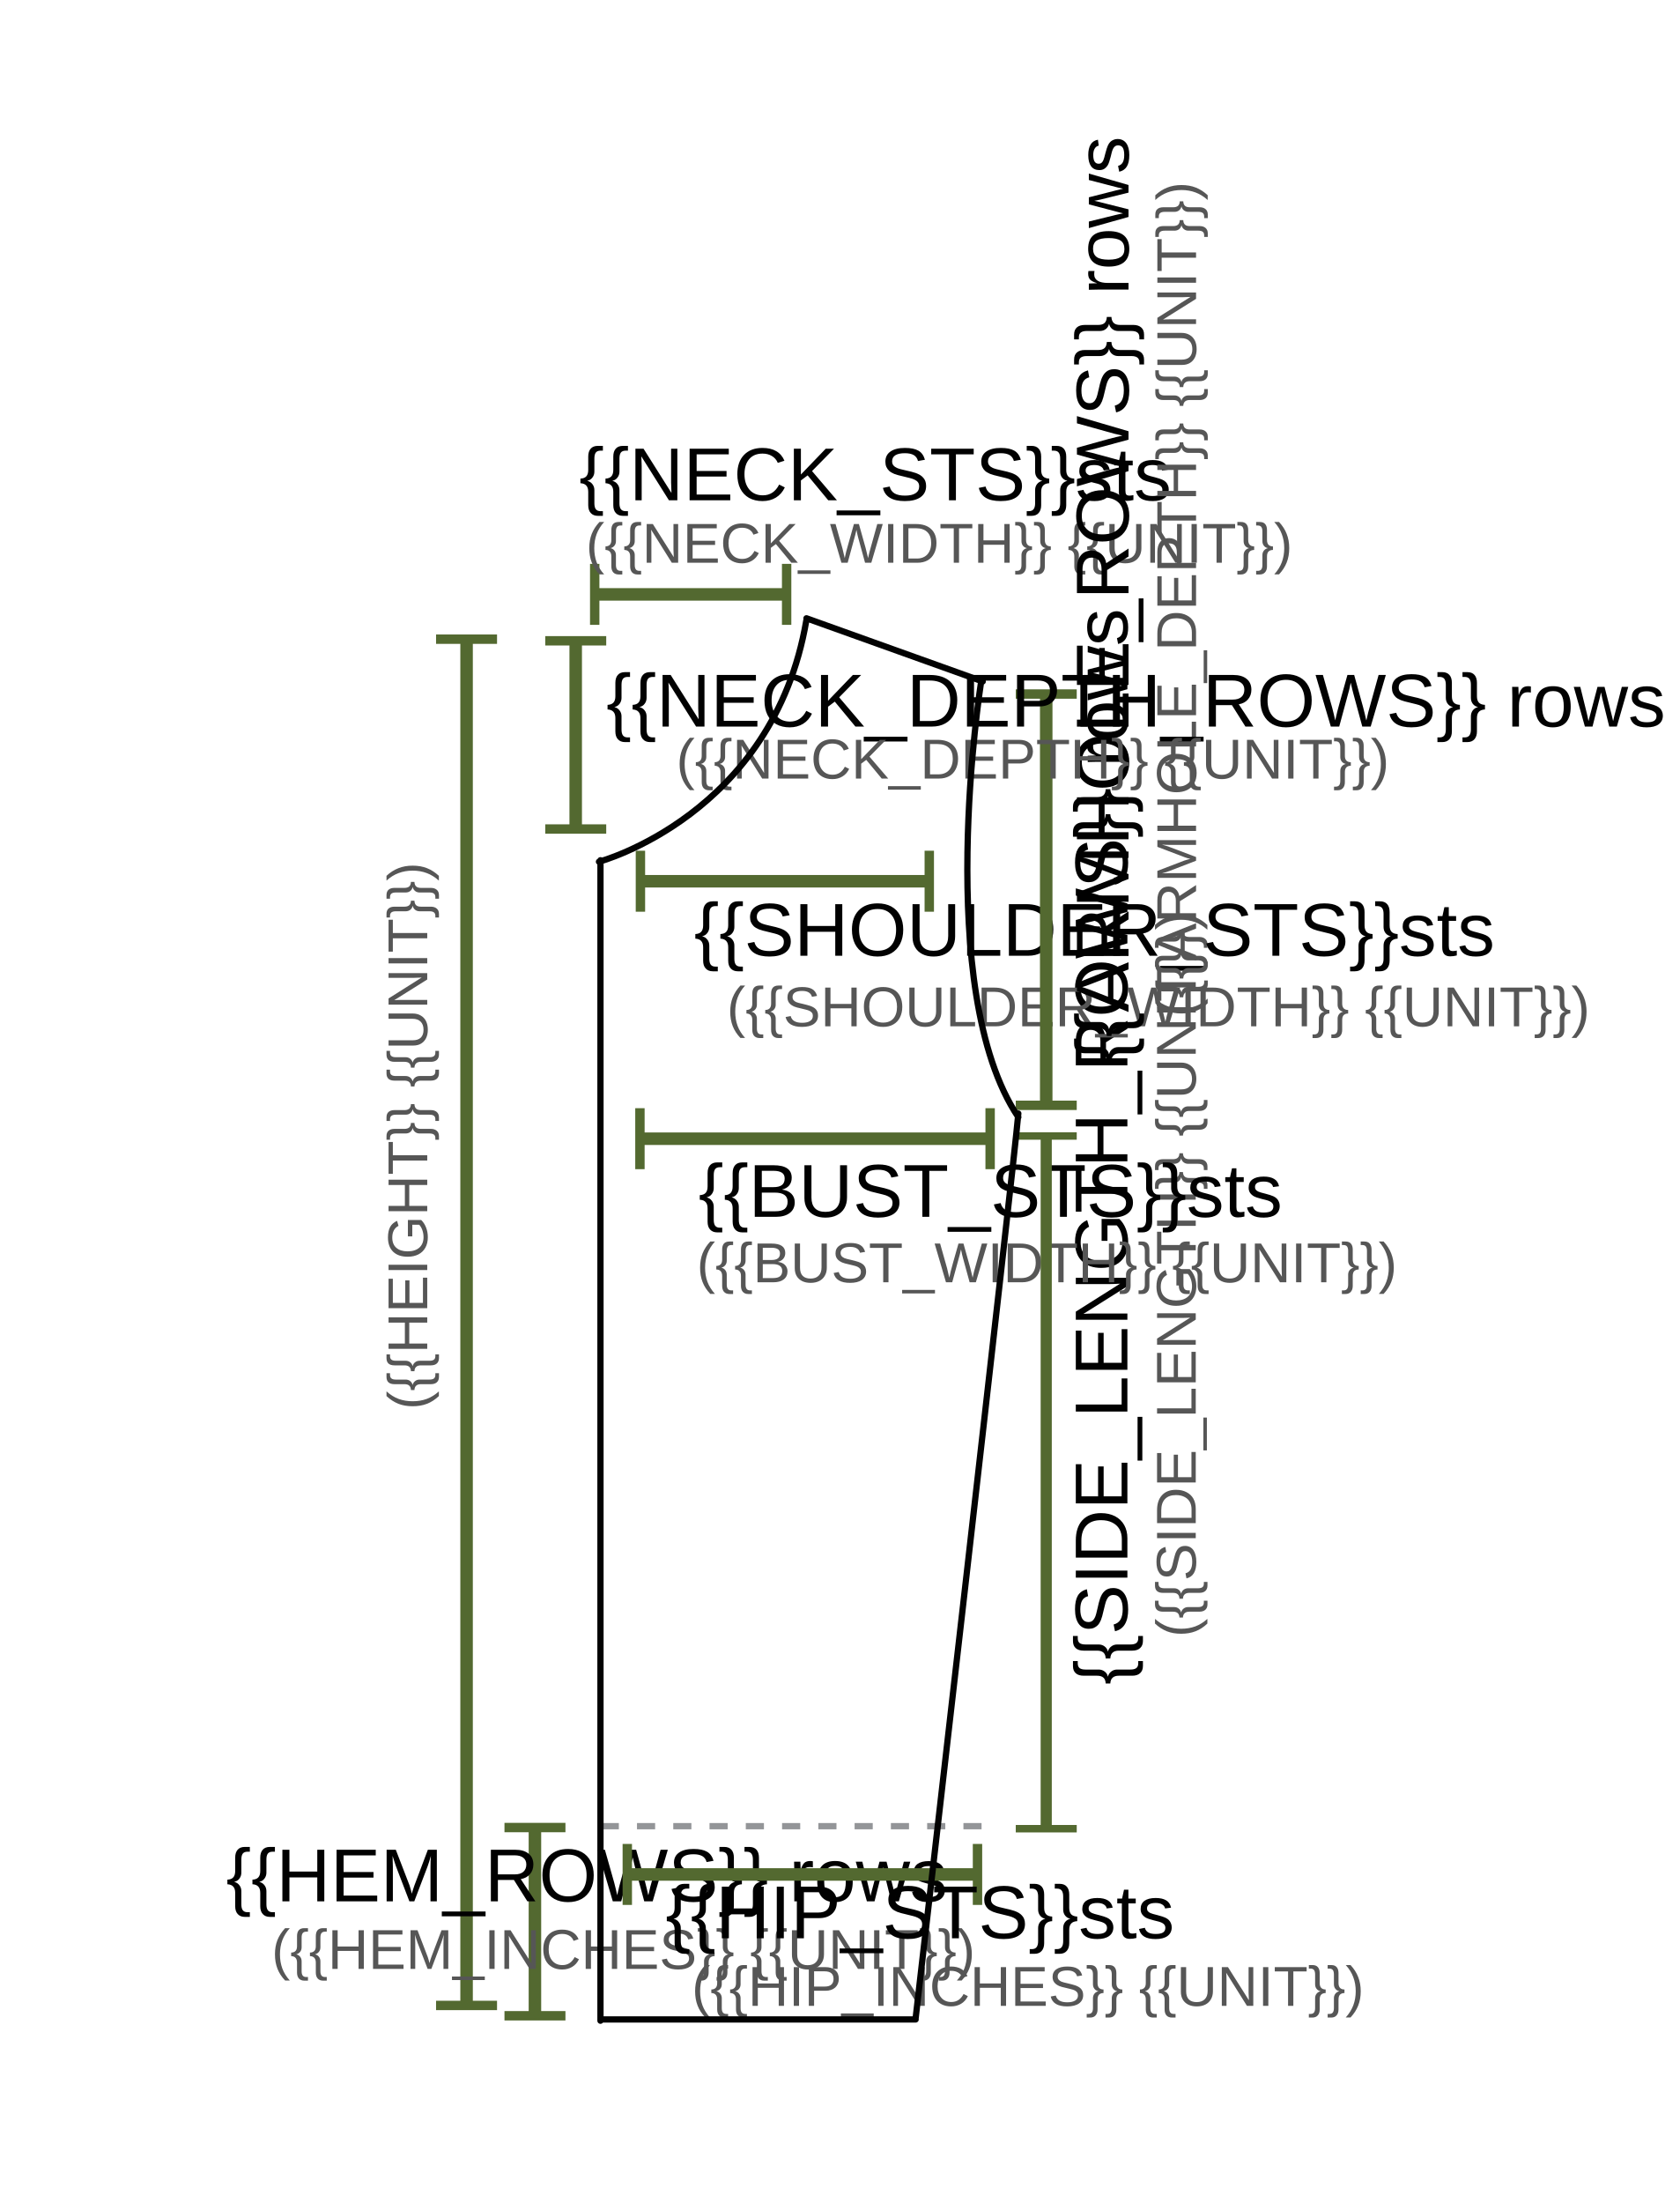
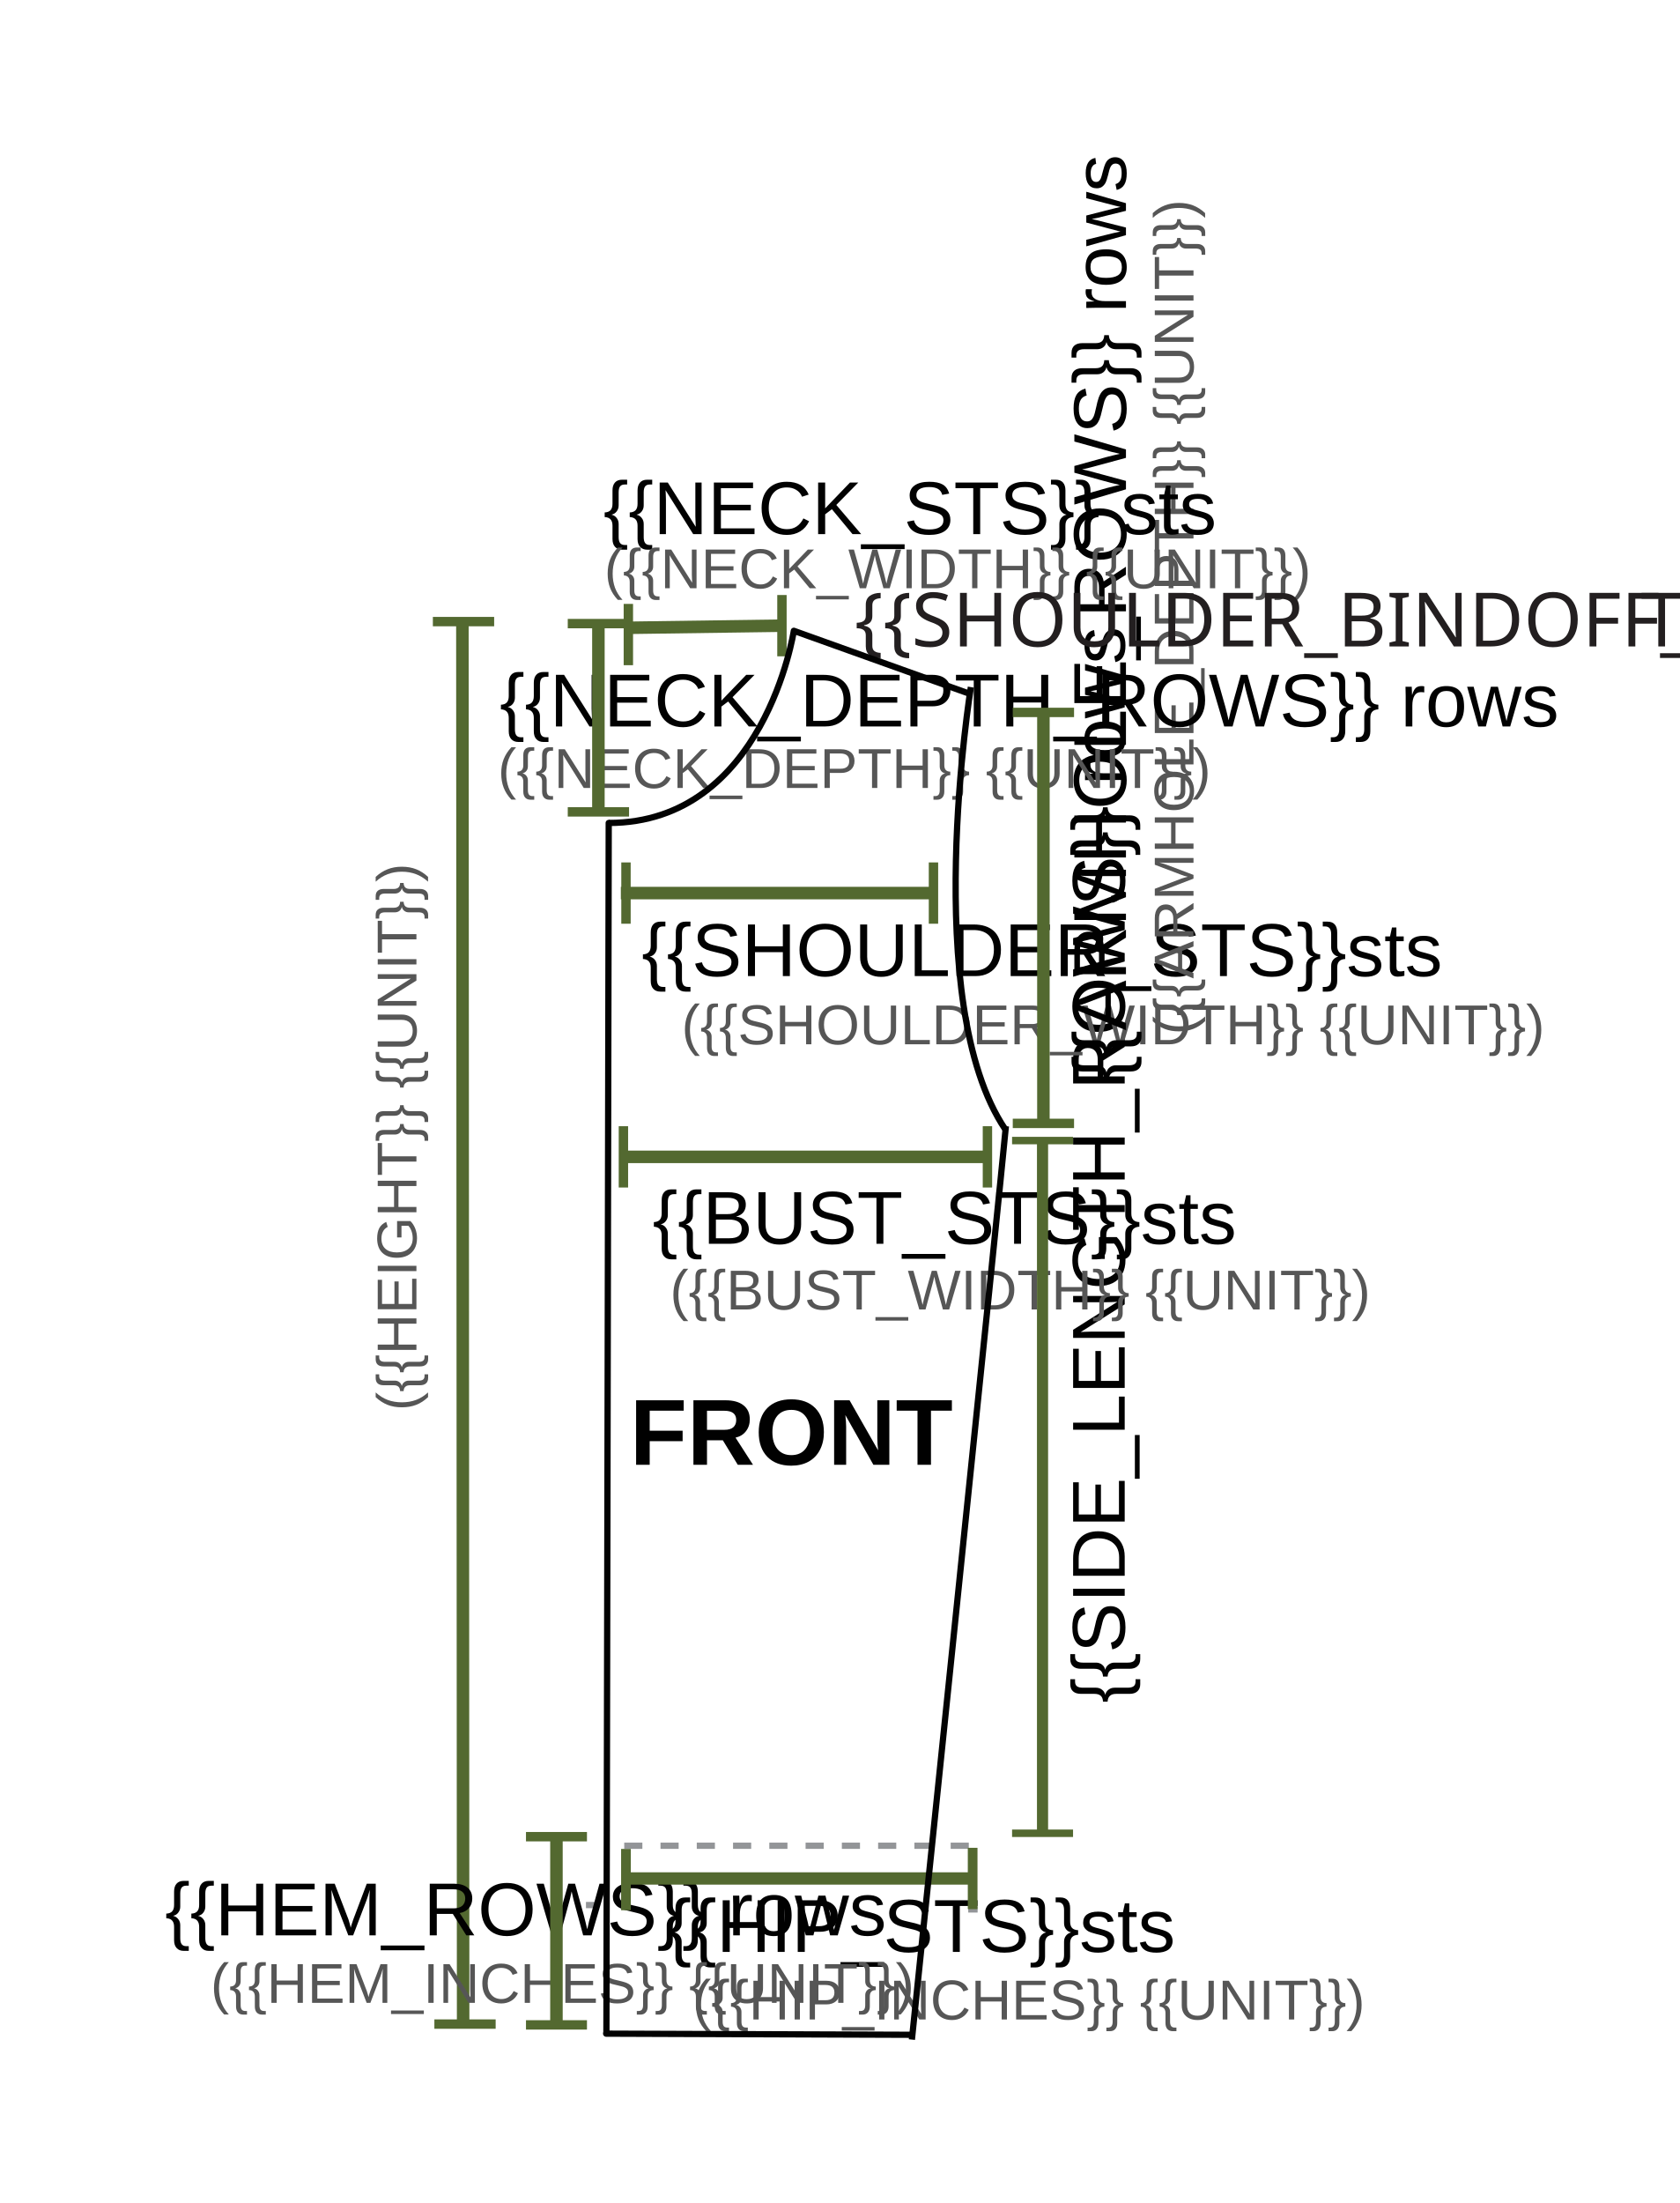
- <svg xmlns="http://www.w3.org/2000/svg" width="3.73in" height="4.89in" viewBox="0 0 268.64 352.18">
-   <g id="cardi-measurement-layer">
+ <svg xmlns="http://www.w3.org/2000/svg" id="sleeveless_copy" width="3.73in" height="4.89in" viewBox="0 0 268.64 352.18">
+   <g id="PLACEHOLDERS_copy">
+     <g isolation="isolate">
+       <g isolation="isolate">
+         <g isolation="isolate">
+           <g isolation="isolate">
+             <g isolation="isolate">
+               <g isolation="isolate">
+                 <g isolation="isolate">
+                   <text transform="translate(179.85 272.24) rotate(-90)" fill="#010101" font-family="ArialMT, Arial" font-size="12" isolation="isolate">
+                     <tspan x="0" y="0">{{SIDE_LENGTH_ROWS}} rows</tspan>
+                   </text>
+                 </g>
+               </g>
+             </g>
+           </g>
+         </g>
+       </g>
+     </g>
+     <g id="HEIGHT_UNIT">
+       <g isolation="isolate">
+         <g isolation="isolate">
+           <g isolation="isolate">
+             <g isolation="isolate">
+               <g isolation="isolate">
+                 <g isolation="isolate">
+                   <g isolation="isolate">
+                     <text transform="translate(66.59 225.54) rotate(-90)" fill="#565656" font-family="ArialMT, Arial" font-size="9" isolation="isolate">
+                       <tspan x="0" y="0">({{HEIGHT}} {{UNIT}})</tspan>
+                     </text>
+                   </g>
+                 </g>
+               </g>
+             </g>
+           </g>
+         </g>
+       </g>
+     </g>
+     <g id="BUST_STS" isolation="isolate">
+       <g isolation="isolate">
+         <g isolation="isolate">
+           <g isolation="isolate">
+             <g isolation="isolate">
+               <g isolation="isolate">
+                 <g isolation="isolate">
+                   <g isolation="isolate">
+                     <text transform="translate(101.02 198.84)" fill="#010101" font-family="ArialMT, Arial" font-size="12" isolation="isolate">
+                       <tspan x="0" y="0" xml:space="preserve"> {{BUST_STS}}sts</tspan>
+                     </text>
+                   </g>
+                 </g>
+               </g>
+             </g>
+           </g>
+         </g>
+       </g>
+     </g>
+     <g id="BUST_UNIT">
+       <g isolation="isolate">
+         <g isolation="isolate">
+           <g isolation="isolate">
+             <g isolation="isolate">
+               <g isolation="isolate">
+                 <g isolation="isolate">
+                   <g isolation="isolate">
+                     <text transform="translate(107.12 209.34)" fill="#565656" font-family="ArialMT, Arial" font-size="9" isolation="isolate">
+                       <tspan x="0" y="0">({{BUST_WIDTH}} {{UNIT}})</tspan>
+                     </text>
+                   </g>
+                 </g>
+               </g>
+             </g>
+           </g>
+         </g>
+       </g>
+     </g>
+     <g id="CROSS_SHOULDER_UNIT">
+       <g isolation="isolate">
+         <g isolation="isolate">
+           <g isolation="isolate">
+             <g isolation="isolate">
+               <g isolation="isolate">
+                 <g isolation="isolate">
+                   <g isolation="isolate">
+                     <text transform="translate(108.97 166.94)" fill="#565656" font-family="ArialMT, Arial" font-size="9" isolation="isolate">
+                       <tspan x="0" y="0">({{SHOULDER_WIDTH}} {{UNIT}})</tspan>
+                     </text>
+                   </g>
+                 </g>
+               </g>
+             </g>
+           </g>
+         </g>
+       </g>
+     </g>
+     <g id="CROSS_SHOULDER_STS" isolation="isolate">
+       <g isolation="isolate">
+         <g isolation="isolate">
+           <g isolation="isolate">
+             <g isolation="isolate">
+               <g isolation="isolate">
+                 <g isolation="isolate">
+                   <g isolation="isolate">
+                     <text transform="translate(99.27 156.04)" fill="#010101" font-family="ArialMT, Arial" font-size="12" isolation="isolate">
+                       <tspan x="0" y="0" xml:space="preserve"> {{SHOULDER_STS}}sts</tspan>
+                     </text>
+                   </g>
+                 </g>
+               </g>
+             </g>
+           </g>
+         </g>
+       </g>
+     </g>
+     <g id="ARMHOLE" isolation="isolate">
+       <g isolation="isolate">
+         <g isolation="isolate">
+           <g isolation="isolate">
+             <g isolation="isolate">
+               <g isolation="isolate">
+                 <g isolation="isolate">
+                   <g isolation="isolate">
+                     <text transform="translate(180.05 172.74) rotate(-90)" fill="#010101" font-family="ArialMT, Arial" font-size="12" isolation="isolate">
+                       <tspan x="0" y="0">{{ARMHOLE_ROWS}} rows</tspan>
+                     </text>
+                   </g>
+                 </g>
+               </g>
+             </g>
+           </g>
+         </g>
+         <g isolation="isolate">
+           <g isolation="isolate">
+             <g isolation="isolate">
+               <g isolation="isolate">
+                 <g isolation="isolate">
+                   <g isolation="isolate">
+                     <text transform="translate(190.85 165.44) rotate(-90)" fill="#565656" font-family="ArialMT, Arial" font-size="9" isolation="isolate">
+                       <tspan x="0" y="0">({{ARMHOLE_DEPTH}} {{UNIT}})</tspan>
+                     </text>
+                   </g>
+                 </g>
+               </g>
+             </g>
+           </g>
+         </g>
+       </g>
+     </g>
+     <g id="HIP_MEASUREMENT" isolation="isolate">
+       <g isolation="isolate">
+         <g isolation="isolate">
+           <g isolation="isolate">
+             <g isolation="isolate">
+               <g isolation="isolate">
+                 <g isolation="isolate">
+                   <g isolation="isolate">
+                     <text transform="translate(103.23 312.04)" fill="#010101" font-family="ArialMT, Arial" font-size="12" isolation="isolate">
+                       <tspan x="0" y="0" xml:space="preserve"> {{HIP_STS}}sts</tspan>
+                     </text>
+                   </g>
+                 </g>
+               </g>
+             </g>
+           </g>
+         </g>
+         <g isolation="isolate">
+           <g isolation="isolate">
+             <g isolation="isolate">
+               <g isolation="isolate">
+                 <g isolation="isolate">
+                   <g isolation="isolate">
+                     <text transform="translate(103.23 322.84)" fill="#565656" font-family="ArialMT, Arial" font-size="9" isolation="isolate">
+                       <tspan x="0" y="0" xml:space="preserve">   ({{HIP_INCHES}} {{UNIT}})</tspan>
+                     </text>
+                   </g>
+                 </g>
+               </g>
+             </g>
+           </g>
+         </g>
+       </g>
+     </g>
+     <g id="NECK_DEPTH_ROWS" isolation="isolate">
+       <g isolation="isolate">
+         <g isolation="isolate">
+           <g isolation="isolate">
+             <g isolation="isolate">
+               <g isolation="isolate">
+                 <g isolation="isolate">
+                   <g isolation="isolate">
+                     <text transform="translate(79.9 116.13)" fill="#010101" font-family="ArialMT, Arial" font-size="12" isolation="isolate">
+                       <tspan x="0" y="0">{{NECK_DEPTH_ROWS}} rows</tspan>
+                     </text>
+                   </g>
+                 </g>
+               </g>
+             </g>
+           </g>
+         </g>
+       </g>
+     </g>
+     <g id="NECK_DEPTH_UNITS">
+       <g isolation="isolate">
+         <g isolation="isolate">
+           <g isolation="isolate">
+             <g isolation="isolate">
+               <g isolation="isolate">
+                 <g isolation="isolate">
+                   <g isolation="isolate">
+                     <text transform="translate(79.59 125.97)" fill="#565656" font-family="ArialMT, Arial" font-size="9" isolation="isolate">
+                       <tspan x="0" y="0">({{NECK_DEPTH}} {{UNIT}})</tspan>
+                     </text>
+                   </g>
+                 </g>
+               </g>
+             </g>
+           </g>
+         </g>
+       </g>
+     </g>
+     <g id="NECK_WIDTH_ROWS" isolation="isolate">
+       <g isolation="isolate">
+         <g isolation="isolate">
+           <g isolation="isolate">
+             <g isolation="isolate">
+               <g isolation="isolate">
+                 <g isolation="isolate">
+                   <g isolation="isolate">
+                     <text transform="translate(96.49 85.39)" fill="#010101" font-family="ArialMT, Arial" font-size="12" isolation="isolate">
+                       <tspan x="0" y="0">{{NECK_STS}} sts</tspan>
+                     </text>
+                   </g>
+                 </g>
+               </g>
+             </g>
+           </g>
+         </g>
+       </g>
+     </g>
+     <g id="NECK_WIDTH_UNITS">
+       <g isolation="isolate">
+         <g isolation="isolate">
+           <g isolation="isolate">
+             <g isolation="isolate">
+               <g isolation="isolate">
+                 <g isolation="isolate">
+                   <g isolation="isolate">
+                     <text transform="translate(96.61 94.04)" fill="#565656" font-family="ArialMT, Arial" font-size="9" isolation="isolate">
+                       <tspan x="0" y="0">({{NECK_WIDTH}} {{UNIT}})</tspan>
+                     </text>
+                   </g>
+                 </g>
+               </g>
+             </g>
+           </g>
+         </g>
+       </g>
+     </g>
+     <line x1="99.82" y1="295.07" x2="157.08" y2="295.07" fill="none" stroke="#939598" stroke-dasharray="2.9 2.9" stroke-miterlimit="10" />
+     <line x1="93.7" y1="304.55" x2="95.2" y2="304.55" fill="none" stroke="#939598" stroke-miterlimit="10" />
+     <line x1="154.83" y1="305.25" x2="156.33" y2="305.25" fill="none" stroke="#939598" stroke-miterlimit="10" />
+     <g id="HEIGHT_LINE">
+       <line x1="74.06" y1="323.92" x2="73.94" y2="99.25" fill="none" stroke="#536930" stroke-miterlimit="10" stroke-width="2" />
+       <rect x="69.46" y="322.83" width="9.8" height="1.5" fill="#536930" />
+       <rect x="69.22" y="98.62" width="9.8" height="1.5" fill="#536930" />
+     </g>
+     <g id="HEM_MEASUREMENT" isolation="isolate">
+       <g isolation="isolate">
+         <g isolation="isolate">
+           <g isolation="isolate">
+             <g isolation="isolate">
+               <g isolation="isolate">
+                 <g isolation="isolate">
+                   <g isolation="isolate">
+                     <text transform="translate(23.05 309.39)" fill="#010101" font-family="ArialMT, Arial" font-size="12" isolation="isolate">
+                       <tspan x="0" y="0" xml:space="preserve"> {{HEM_ROWS}} rows</tspan>
+                     </text>
+                   </g>
+                 </g>
+               </g>
+             </g>
+           </g>
+         </g>
+         <g isolation="isolate">
+           <g isolation="isolate">
+             <g isolation="isolate">
+               <g isolation="isolate">
+                 <g isolation="isolate">
+                   <g isolation="isolate">
+                     <text transform="translate(18.65 320.19)" fill="#565656" font-family="ArialMT, Arial" font-size="9" isolation="isolate">
+                       <tspan x="0" y="0" xml:space="preserve">      ({{HEM_INCHES}} {{UNIT}})</tspan>
+                     </text>
+                   </g>
+                 </g>
+               </g>
+             </g>
+           </g>
+         </g>
+       </g>
+     </g>
+     <text transform="translate(136.65 103.34)" fill="#231f20" font-family="MyriadPro-Regular, 'Myriad Pro'" font-size="12">
+       <tspan x="0" y="0">{{SHOULDER_BINDOFF_S</tspan>
+       <tspan x="125.73" y="0" letter-spacing="0em">T</tspan>
+       <tspan x="131.63" y="0">S}} sts</tspan>
+     </text>
+   </g>
+   <g id="LINES_FRONT_copy">
+     <g id="NECKWIDTH">
+       <line x1="99.82" y1="100.37" x2="125.09" y2="100.02" fill="none" stroke="#536930" stroke-miterlimit="10" stroke-width="2" />
+       <rect x="99.73" y="96.54" width="1.5" height="9.8" fill="#536930" />
+       <rect x="124.29" y="95.12" width="1.5" height="9.8" fill="#536930" />
+     </g>
+     <g id="BUST_LINE">
+       <line x1="100" y1="184.94" x2="157.95" y2="184.94" fill="none" stroke="#536930" stroke-miterlimit="10" stroke-width="2" />
+       <rect x="98.94" y="180.04" width="1.5" height="9.8" fill="#536930" />
+       <rect x="157.15" y="180.04" width="1.5" height="9.8" fill="#536930" />
+     </g>
+     <g id="HEM_BAND_TOP_LINE">
+       <line x1="100.71" y1="300.3" x2="155.54" y2="300.3" fill="none" stroke="#536930" stroke-miterlimit="10" stroke-width="1.97" />
+       <rect x="99.32" y="295.58" width="1.55" height="9.8" fill="#536930" />
+       <rect x="154.76" y="295.4" width="1.55" height="9.8" fill="#536930" />
+     </g>
+     <g id="CROSS_SHOULDER">
+       <line x1="99.28" y1="142.77" x2="149.22" y2="142.77" fill="none" stroke="#536930" stroke-miterlimit="10" stroke-width="2" />
+       <rect x="99.35" y="137.87" width="1.5" height="9.8" fill="#536930" />
+       <rect x="148.52" y="137.87" width="1.5" height="9.8" fill="#536930" />
+     </g>
    <g id="NECK_DEPTH">
-       <line x1="85.54" y1="292.16" x2="85.54" y2="322.25" fill="none" stroke="#536930" stroke-miterlimit="10" stroke-width="2" />
-       <rect x="80.67" y="291.41" width="9.75" height="1.5" fill="#536930" />
-       <rect x="80.67" y="321.5" width="9.75" height="1.5" fill="#536930" />
+       <line x1="95.69" y1="99.64" x2="95.69" y2="129.74" fill="none" stroke="#536930" stroke-miterlimit="10" stroke-width="2" />
+       <rect x="90.79" y="98.94" width="9.8" height="1.5" fill="#536930" />
+       <rect x="90.79" y="129.04" width="9.8" height="1.5" fill="#536930" />
+     </g>
+     <g id="ARMHOLE_LINE">
+       <line x1="166.85" y1="113.84" x2="166.85" y2="179.64" fill="none" stroke="#536930" stroke-miterlimit="10" stroke-width="2" />
+       <rect x="161.95" y="113.14" width="9.8" height="1.5" fill="#536930" />
+       <rect x="161.95" y="178.84" width="9.8" height="1.5" fill="#536930" />
+     </g>
+     <g id="NECK_DEPTH-2">
+       <line x1="88.98" y1="293.62" x2="88.98" y2="323.71" fill="none" stroke="#536930" stroke-miterlimit="10" stroke-width="2" />
+       <rect x="84.11" y="292.87" width="9.75" height="1.5" fill="#536930" />
+       <rect x="84.11" y="322.96" width="9.75" height="1.5" fill="#536930" />
+     </g>
+     <g id="SIDE_SEAM">
+       <line x1="166.71" y1="182.33" x2="166.71" y2="293.07" fill="none" stroke="#536930" stroke-miterlimit="10" stroke-width="1.78" />
+       <rect x="161.84" y="181.74" width="9.75" height="1.19" fill="#536930" />
+       <rect x="161.84" y="292.48" width="9.75" height="1.19" fill="#536930" />
+     </g>
+   </g>
+   <g id="bodies_copy">
+     <g id="cardi_shaped_roun">
+       <g id="back">
+         <line x1="96.93" y1="325.11" x2="145.76" y2="325.29" fill="none" stroke="#020202" stroke-linecap="round" stroke-linejoin="round" />
+         <path d="M160.85,180.04c-.8,8.9-15.03,146.02-15.03,146.02" fill="none" stroke="#020202" />
+         <path d="M155.25,109.84s-8.2,50.4,5.5,70.7" fill="none" stroke="#020202" stroke-linejoin="round" />
+         <path d="M97.34,131.56c24.9,0,29.6-30.72,29.6-30.72l28.2,10.1" fill="none" stroke="#020202" stroke-linejoin="round" />
+       </g>
    </g>
    <g isolation="isolate">
      <g isolation="isolate">
        <g isolation="isolate">
-           <text transform="translate(180.28 269.34) rotate(-90)" fill="#010101" font-family="ArialMT, Arial" font-size="12" isolation="isolate">
-             <tspan x="0" y="0">{{SIDE_LENGTH_ROWS}} rows</tspan>
-           </text>
-         </g>
-       </g>
-     </g>
-     <g isolation="isolate">
-       <g isolation="isolate">
-         <g isolation="isolate">
-           <text transform="translate(191.21 261.74) rotate(-90)" fill="#565656" font-family="ArialMT, Arial" font-size="9" isolation="isolate">
-             <tspan x="0" y="0">({{SIDE_LENGTH}} {{UNIT}})</tspan>
-           </text>
-         </g>
-       </g>
-     </g>
-     <g id="NECKWIDTH">
-       <line x1="95.1" y1="95.02" x2="125.79" y2="95.02" fill="none" stroke="#536930" stroke-miterlimit="10" stroke-width="2" />
-       <rect x="94.35" y="90.14" width="1.5" height="9.75" fill="#536930" />
-       <rect x="125.04" y="90.14" width="1.5" height="9.75" fill="#536930" />
-     </g>
-     <g id="HEIGHT_LINE">
-       <line x1="74.61" y1="320.6" x2="74.61" y2="102.18" fill="none" stroke="#536930" stroke-miterlimit="10" stroke-width="2" />
-       <rect x="69.73" y="319.85" width="9.75" height="1.5" fill="#536930" />
-       <rect x="69.73" y="101.43" width="9.75" height="1.5" fill="#536930" />
-     </g>
-     <g id="HEIGHT_UNIT">
-       <g isolation="isolate">
-         <g isolation="isolate">
-           <g isolation="isolate">
-             <text transform="translate(68.32 225.37) rotate(-90)" fill="#565656" font-family="ArialMT, Arial" font-size="9" isolation="isolate">
-               <tspan x="0" y="0">({{HEIGHT}} {{UNIT}})</tspan>
-             </text>
-           </g>
-         </g>
-       </g>
-     </g>
-     <g id="BUST_STS" isolation="isolate">
-       <g isolation="isolate">
-         <g isolation="isolate">
-           <g isolation="isolate">
-             <text transform="translate(108.36 194.53)" fill="#010101" font-family="ArialMT, Arial" font-size="12" isolation="isolate">
-               <tspan x="0" y="0" xml:space="preserve"> {{BUST_STS}}sts</tspan>
-             </text>
-           </g>
-         </g>
-       </g>
-     </g>
-     <g id="BUST_STS-2" isolation="isolate">
-       <g isolation="isolate">
-         <g isolation="isolate">
-           <g isolation="isolate">
-             <text transform="translate(32.82 303.96)" fill="#010101" font-family="ArialMT, Arial" font-size="12" isolation="isolate">
-               <tspan x="0" y="0" xml:space="preserve"> {{HEM_ROWS}} rows</tspan>
-             </text>
-           </g>
-         </g>
-         <g isolation="isolate">
-           <g isolation="isolate">
-             <text transform="translate(28.4 314.76)" fill="#565656" font-family="ArialMT, Arial" font-size="9" isolation="isolate">
-               <tspan x="0" y="0" xml:space="preserve">      ({{HEM_INCHES}} {{UNIT}})</tspan>
-             </text>
-           </g>
-         </g>
-       </g>
-     </g>
-     <g id="BUST_UNIT">
-       <g isolation="isolate">
-         <g isolation="isolate">
-           <g isolation="isolate">
-             <text transform="translate(111.39 204.99)" fill="#565656" font-family="ArialMT, Arial" font-size="9" isolation="isolate">
-               <tspan x="0" y="0">({{BUST_WIDTH}} {{UNIT}})</tspan>
-             </text>
-           </g>
-         </g>
-       </g>
-     </g>
-     <g id="BUST_LINE">
-       <line x1="102.33" y1="182.04" x2="158.33" y2="182.04" fill="none" stroke="#536930" stroke-miterlimit="10" stroke-width="2" />
-       <rect x="101.58" y="177.16" width="1.5" height="9.75" fill="#536930" />
-       <rect x="157.58" y="177.16" width="1.5" height="9.75" fill="#536930" />
-     </g>
-     <g id="BUST_LINE-2">
-       <line x1="100.31" y1="299.66" x2="156.31" y2="299.66" fill="none" stroke="#536930" stroke-miterlimit="10" stroke-width="2" />
-       <rect x="99.56" y="294.78" width="1.5" height="9.75" fill="#536930" />
-       <rect x="155.56" y="294.78" width="1.5" height="9.75" fill="#536930" />
-     </g>
-     <g id="CROSS_SHOULDER_UNIT">
-       <g isolation="isolate">
-         <g isolation="isolate">
-           <g isolation="isolate">
-             <text transform="translate(116.21 164.07)" fill="#565656" font-family="ArialMT, Arial" font-size="9" isolation="isolate">
-               <tspan x="0" y="0">({{SHOULDER_WIDTH}} {{UNIT}})</tspan>
-             </text>
-           </g>
-         </g>
-       </g>
-     </g>
-     <g id="CROSS_SHOULDER_STS" isolation="isolate">
-       <g isolation="isolate">
-         <g isolation="isolate">
-           <g isolation="isolate">
-             <text transform="translate(107.65 152.79)" fill="#010101" font-family="ArialMT, Arial" font-size="12" isolation="isolate">
-               <tspan x="0" y="0" xml:space="preserve"> {{SHOULDER_STS}}sts</tspan>
-             </text>
-           </g>
-         </g>
-       </g>
-     </g>
-     <g id="CROSS_SHOULDER">
-       <line x1="102.41" y1="140.88" x2="148.6" y2="140.88" fill="none" stroke="#536930" stroke-miterlimit="10" stroke-width="2" />
-       <rect x="101.66" y="136" width="1.5" height="9.75" fill="#536930" />
-       <rect x="147.85" y="136" width="1.5" height="9.75" fill="#536930" />
-     </g>
-     <g id="NECK_WIDTH_STS" isolation="isolate">
-       <g isolation="isolate">
-         <g isolation="isolate">
-           <g isolation="isolate">
-             <text transform="translate(92.61 79.98)" fill="#010101" font-family="ArialMT, Arial" font-size="12" isolation="isolate">
-               <tspan x="0" y="0">{{NECK_STS}}sts</tspan>
-             </text>
-           </g>
-         </g>
-       </g>
-     </g>
-     <g id="NECK_WIDTH_UNITS">
-       <g isolation="isolate">
-         <g isolation="isolate">
-           <g isolation="isolate">
-             <text transform="translate(93.67 89.96)" fill="#565656" font-family="ArialMT, Arial" font-size="9" isolation="isolate">
-               <tspan x="0" y="0">({{NECK_WIDTH}} {{UNIT}})</tspan>
-             </text>
-           </g>
-         </g>
-       </g>
-     </g>
-     <g id="NECK_DEPTH-2">
-       <line x1="92.06" y1="102.44" x2="92.06" y2="132.53" fill="none" stroke="#536930" stroke-miterlimit="10" stroke-width="2" />
-       <rect x="87.19" y="101.69" width="9.75" height="1.5" fill="#536930" />
-       <rect x="87.19" y="131.78" width="9.75" height="1.5" fill="#536930" />
-     </g>
-     <g id="ARMHOLE_LINE">
-       <line x1="167.3" y1="110.95" x2="167.3" y2="176.7" fill="none" stroke="#536930" stroke-miterlimit="10" stroke-width="2" />
-       <rect x="162.43" y="110.2" width="9.75" height="1.5" fill="#536930" />
-       <rect x="162.43" y="175.95" width="9.75" height="1.5" fill="#536930" />
-     </g>
-     <g id="ARMHOLE" isolation="isolate">
-       <g isolation="isolate">
-         <g isolation="isolate">
-           <g isolation="isolate">
-             <text transform="translate(180.46 169.83) rotate(-90)" fill="#010101" font-family="ArialMT, Arial" font-size="12" isolation="isolate">
-               <tspan x="0" y="0">{{ARMHOLE_ROWS}} rows</tspan>
-             </text>
-           </g>
-         </g>
-         <g isolation="isolate">
-           <g isolation="isolate">
-             <text transform="translate(191.26 162.58) rotate(-90)" fill="#565656" font-family="ArialMT, Arial" font-size="9" isolation="isolate">
-               <tspan x="0" y="0">({{ARMHOLE_DEPTH}} {{UNIT}})</tspan>
-             </text>
-           </g>
-         </g>
-       </g>
-     </g>
-     <g id="SIDE_SEAM">
-       <line x1="167.3" y1="181.61" x2="167.3" y2="292.35" fill="none" stroke="#536930" stroke-miterlimit="10" stroke-width="1.78" />
-       <rect x="162.43" y="181.01" width="9.75" height="1.19" fill="#536930" />
-       <rect x="162.43" y="291.75" width="9.75" height="1.19" fill="#536930" />
-     </g>
-     <g id="BUST_STS-3" isolation="isolate">
-       <g isolation="isolate">
-         <g isolation="isolate">
-           <g isolation="isolate">
-             <text transform="translate(103.09 309.86)" fill="#010101" font-family="ArialMT, Arial" font-size="12" isolation="isolate">
-               <tspan x="0" y="0" xml:space="preserve"> {{HIP_STS}}sts</tspan>
-             </text>
-           </g>
-         </g>
-         <g isolation="isolate">
-           <g isolation="isolate">
-             <text transform="translate(103.09 320.66)" fill="#565656" font-family="ArialMT, Arial" font-size="9" isolation="isolate">
-               <tspan x="0" y="0" xml:space="preserve">   ({{HIP_INCHES}} {{UNIT}})</tspan>
-             </text>
-           </g>
-         </g>
-       </g>
-     </g>
-     <g id="NECK_DEPTH_ROWS" isolation="isolate">
-       <g isolation="isolate">
-         <g isolation="isolate">
-           <g isolation="isolate">
-             <text transform="translate(96.95 116.15)" fill="#010101" font-family="ArialMT, Arial" font-size="12" isolation="isolate">
-               <tspan x="0" y="0">{{NECK_DEPTH_ROWS}} rows</tspan>
-             </text>
-           </g>
-         </g>
-       </g>
-     </g>
-     <g id="NECK_DEPTH_UNITS">
-       <g isolation="isolate">
-         <g isolation="isolate">
-           <g isolation="isolate">
-             <text transform="translate(108.12 124.46)" fill="#565656" font-family="ArialMT, Arial" font-size="9" isolation="isolate">
-               <tspan x="0" y="0">({{NECK_DEPTH}} {{UNIT}})</tspan>
-             </text>
-           </g>
-         </g>
-       </g>
-     </g>
-     <line x1="96.06" y1="291.94" x2="158.97" y2="291.94" fill="none" stroke="#939598" stroke-dasharray="2.9 2.9" stroke-miterlimit="10" />
-   </g>
-   <g id="cardi-body-shaped-round">
-     <path id="ROUND_BODY" d="M96.02,322.84h50.4M162.84,178.01c-.76,8.91-16.42,144.62-16.42,144.62M156.85,109.25s-7.71,48.97,5.99,69.34M95.78,137.76s27.83-7.45,33.16-38.58M157.15,108.94l-28.19-10.1M96.02,137.52v185.52" fill="none" stroke="#020202" stroke-linecap="round" stroke-linejoin="round" />
+           <g isolation="isolate">
+             <g isolation="isolate">
+               <g isolation="isolate">
+                 <g isolation="isolate">
+                   <text transform="translate(100.72 234.17)" fill="#010101" font-family="Arial-BoldMT, Arial" font-size="15" font-weight="700" isolation="isolate">
+                     <tspan x="0" y="0">FRONT</tspan>
+                   </text>
+                 </g>
+               </g>
+             </g>
+           </g>
+         </g>
+       </g>
+     </g>
+     <line x1="97.34" y1="131.56" x2="96.97" y2="324.93" fill="none" stroke="#020202" stroke-linecap="round" stroke-linejoin="round" />
  </g>
</svg>
